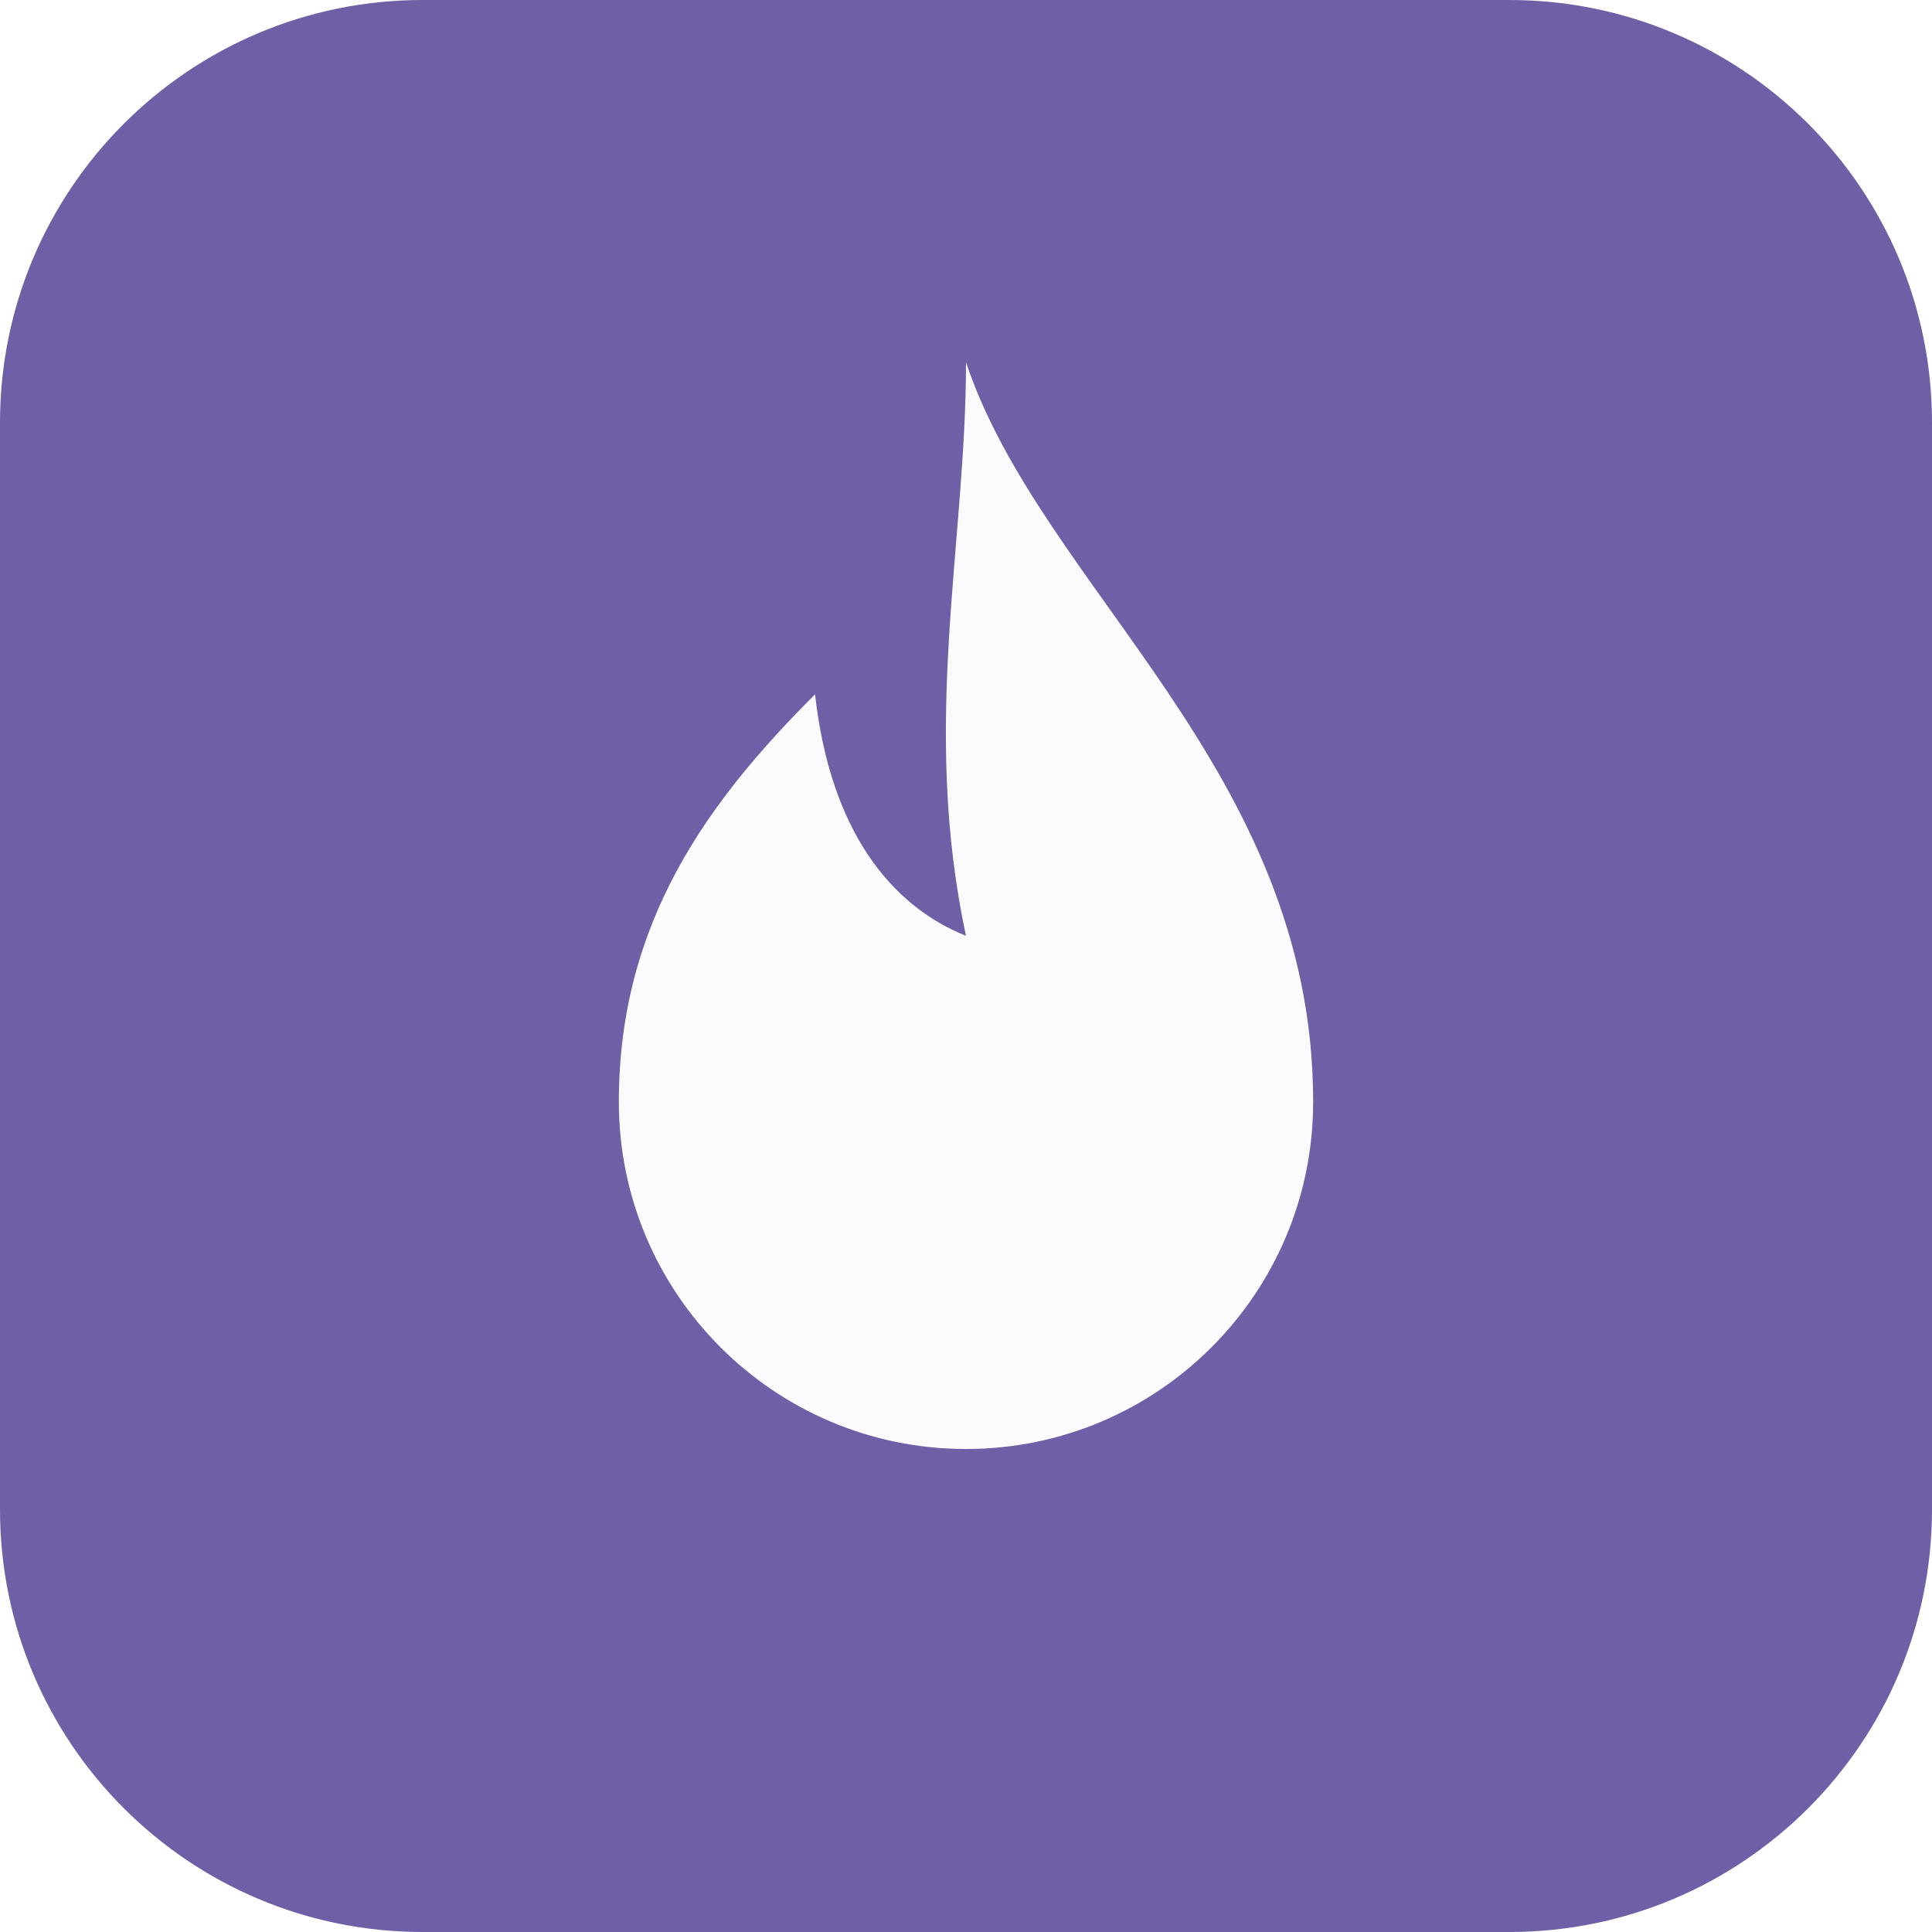
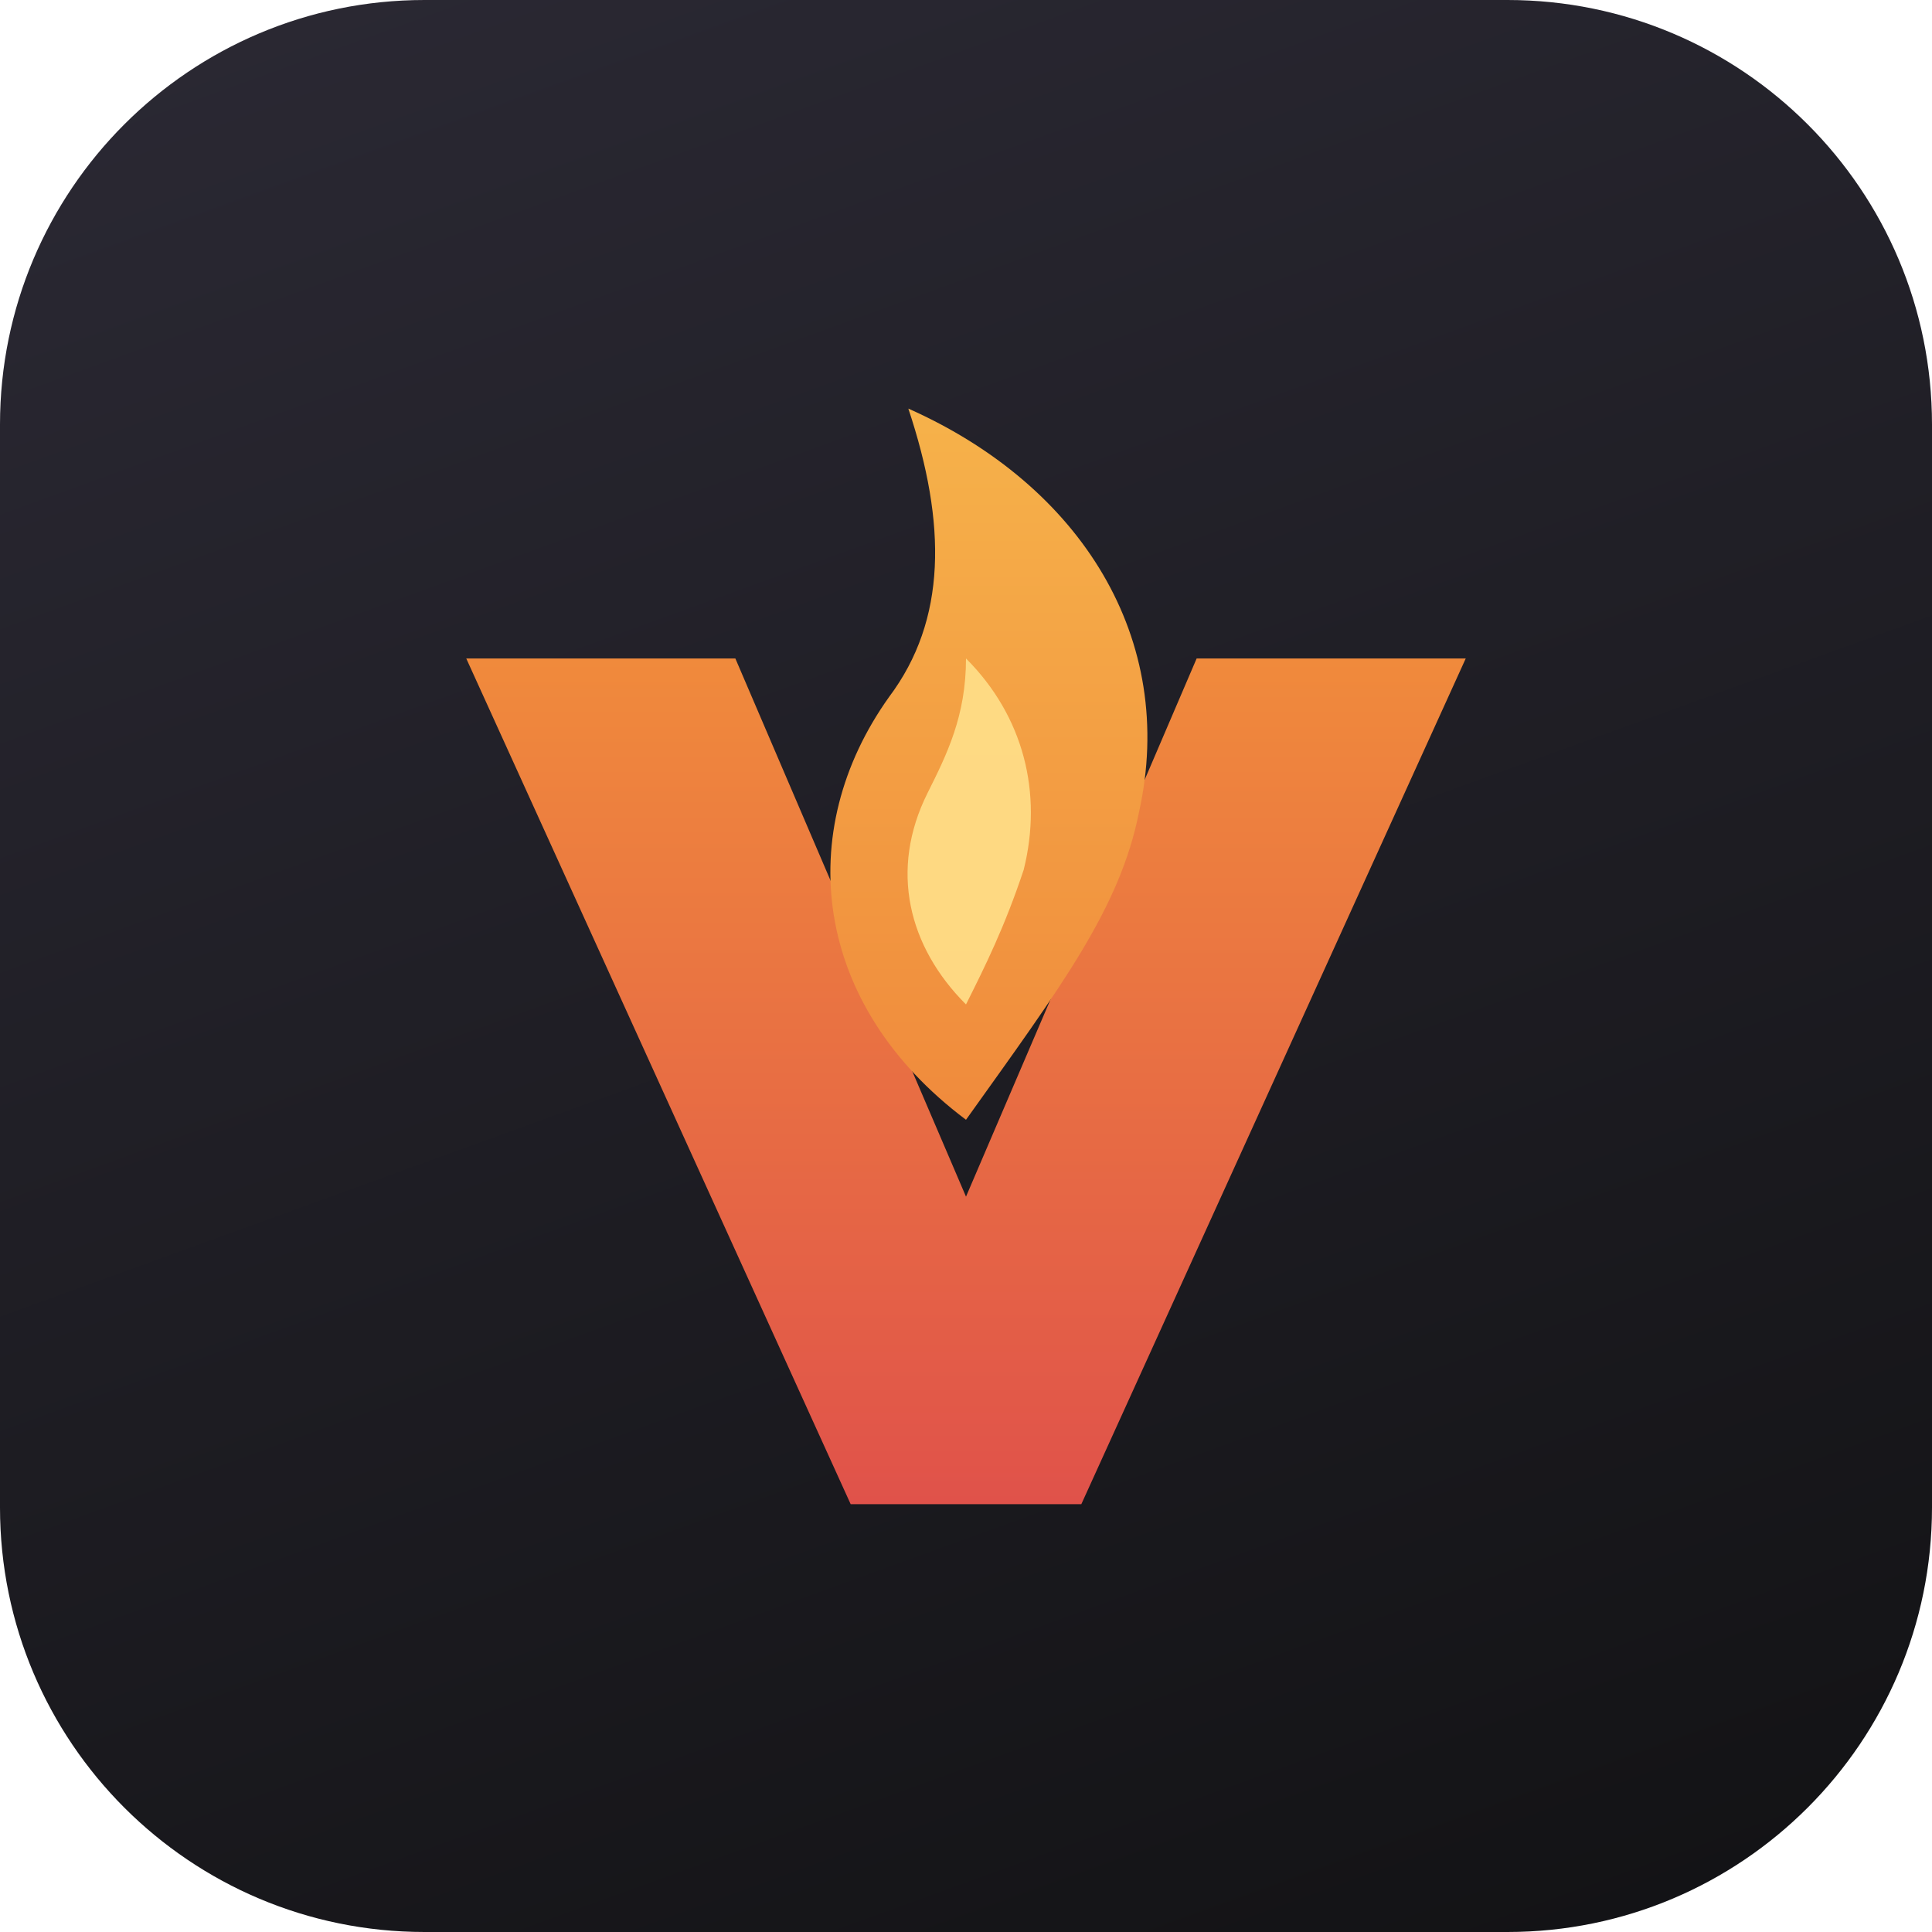
<svg xmlns="http://www.w3.org/2000/svg" viewBox="0 0 1024 1024">
-   <rect width="1024" height="1024" rx="224" fill="#6e5fa6" />
-   <path d="M512 192c40 120 184 216 184 392a184 184 0 0 1-368 0c0-96 48-160 104-216 8 72 40 112 80 128-24-112 0-208 0-304z" fill="#fbfbfd" />
+   <defs>
+     <linearGradient id="tile" gradientUnits="userSpaceOnUse" x1="288" y1="-105" x2="736" y2="1129">
+       <stop offset="0" stop-color="#2b2934" />
+       <stop offset="1" stop-color="#121214" />
+     </linearGradient>
+     <linearGradient id="vk-g" x1="0" y1="0" x2="0" y2="1">
+       <stop offset="0" stop-color="#f08a3c" />
+       <stop offset="1" stop-color="#e0524a" />
+     </linearGradient>
+     <linearGradient id="vk-g2" x1="0" y1="1" x2="0" y2="0">
+       <stop offset="0" stop-color="#f08a3c" />
+       <stop offset="1" stop-color="#f6b24a" />
+     </linearGradient>
+   </defs>
+   <rect width="1024" height="1024" rx="225" fill="url(#tile)" />
+   <svg x="186" y="186" width="652" height="652" viewBox="0 0 64 64">
+     <path d="M6 16 H20 L32 44 L44 16 H58 L38 60 H26 Z" fill="url(#vk-g)" />
+     <path d="M32 40 C 24 34, 23 25, 28 18 C 31 14, 31 9, 29 3 C 38 7, 43 15, 41 24 C 40 29, 37 33, 32 40 Z" fill="url(#vk-g2)" />
+     <path d="M32 34 C 29 31, 28 27, 30 23 C 31 21, 32 19, 32 16 C 35 19, 36 23, 35 27 C 34 30, 33 32, 32 34 Z" fill="#ffe08a" opacity=".9" />
+   </svg>
</svg>
